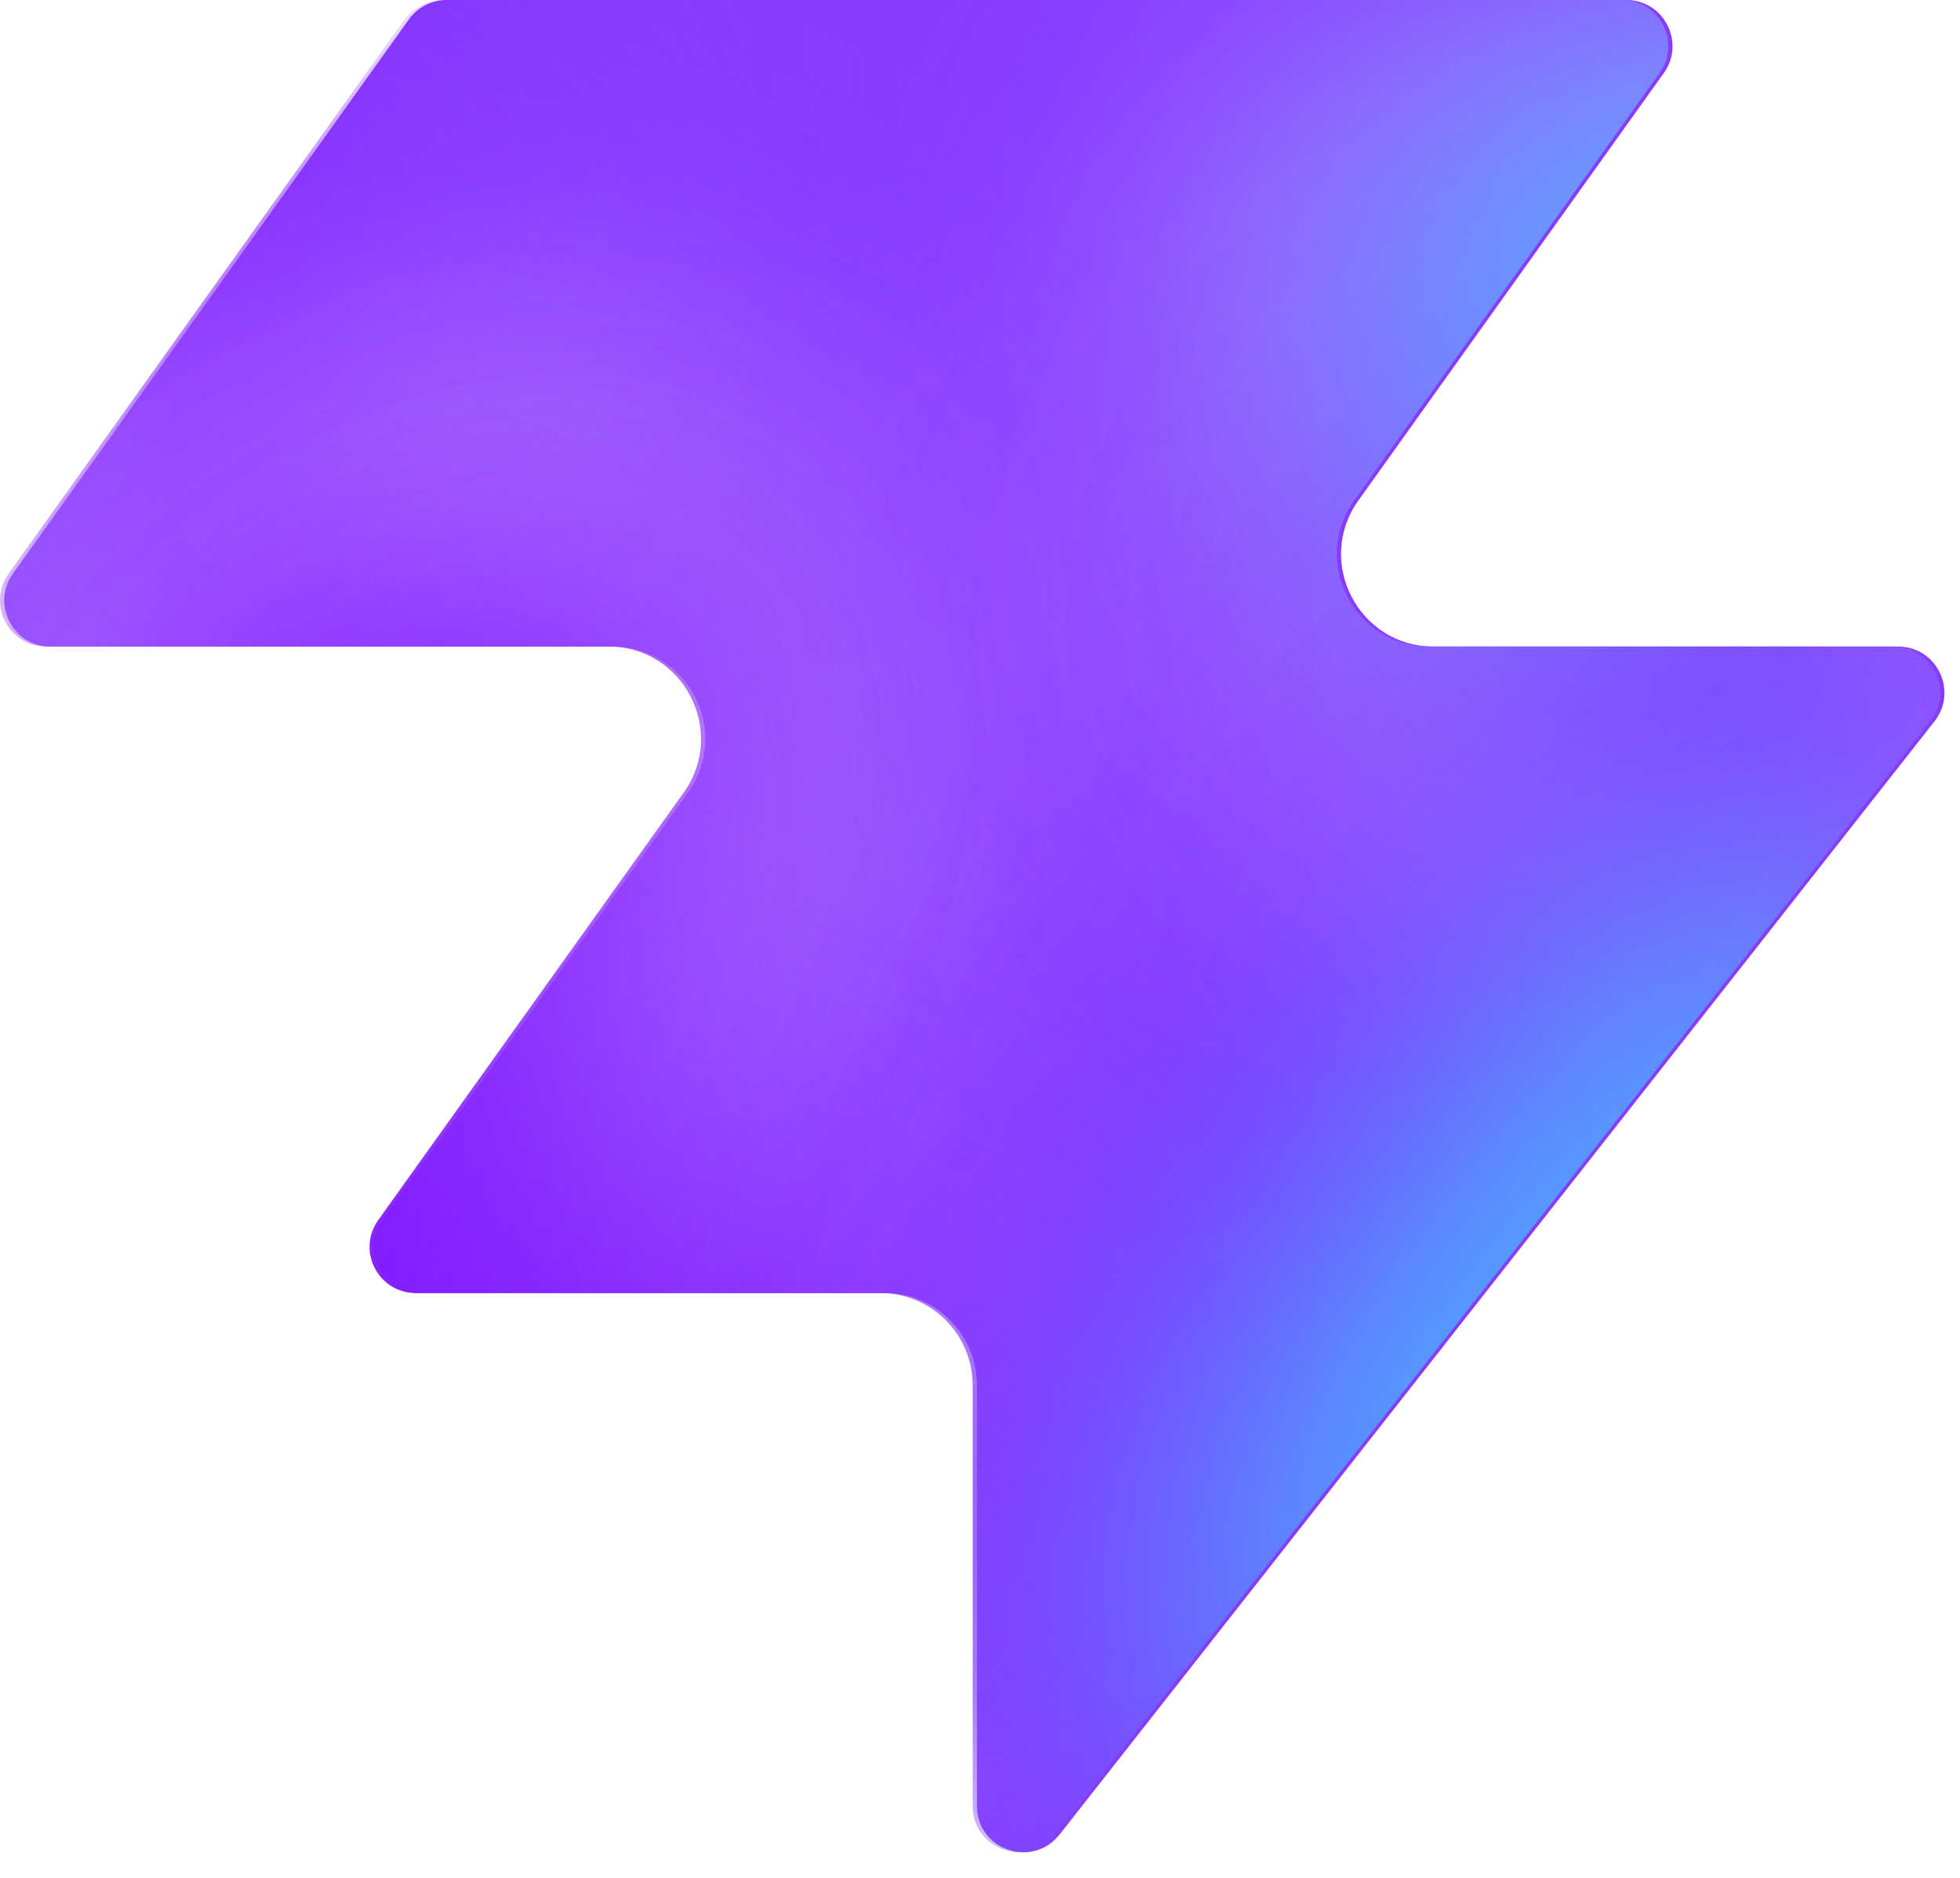
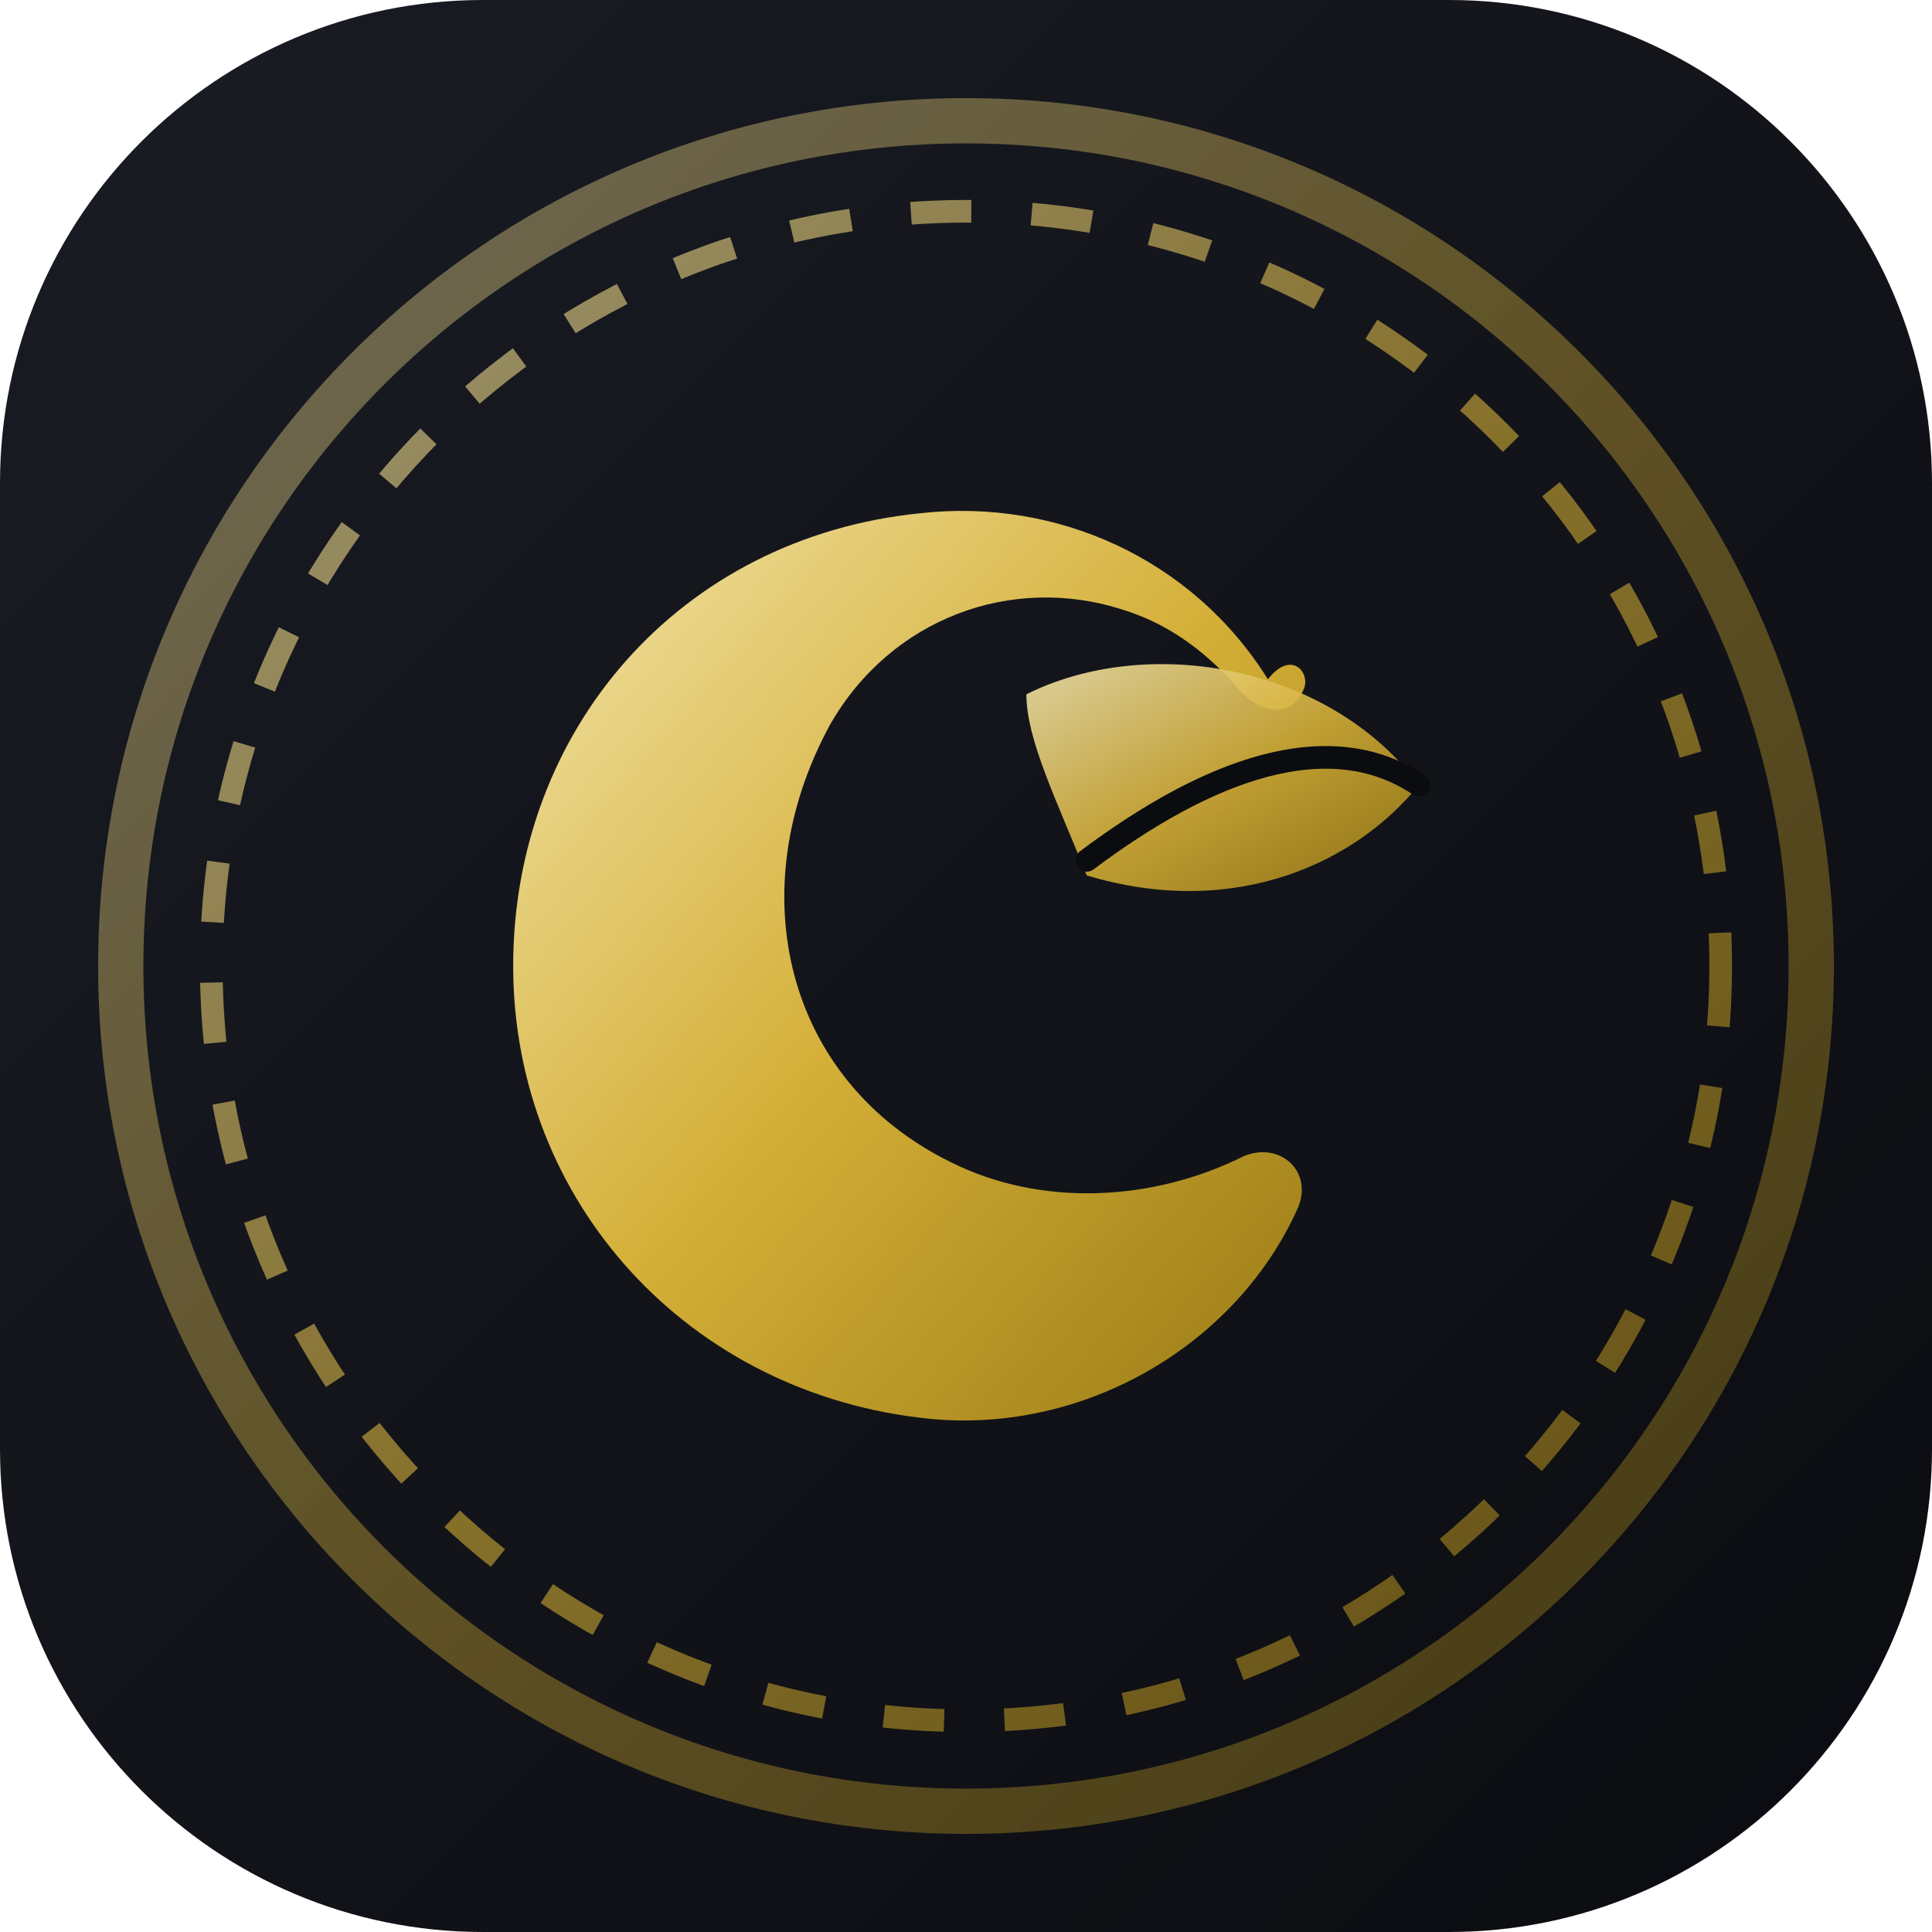
- <svg xmlns="http://www.w3.org/2000/svg" width="48" height="46" fill="none" viewBox="0 0 48 46">
-   <path fill="#863bff" d="M25.946 44.938c-.664.845-2.021.375-2.021-.698V33.937a2.26 2.26 0 0 0-2.262-2.262H10.287c-.92 0-1.456-1.04-.92-1.788l7.48-10.471c1.07-1.497 0-3.578-1.842-3.578H1.237c-.92 0-1.456-1.04-.92-1.788L10.013.474c.214-.297.556-.474.92-.474h28.894c.92 0 1.456 1.04.92 1.788l-7.48 10.471c-1.07 1.498 0 3.579 1.842 3.579h11.377c.943 0 1.473 1.088.89 1.83L25.947 44.94z" style="fill:#863bff;fill:color(display-p3 .525 .23 1);fill-opacity:1" />
-   <mask id="a" width="48" height="46" x="0" y="0" maskUnits="userSpaceOnUse" style="mask-type:alpha">
-     <path fill="#000" d="M25.842 44.938c-.664.844-2.021.375-2.021-.698V33.937a2.26 2.26 0 0 0-2.262-2.262H10.183c-.92 0-1.456-1.04-.92-1.788l7.48-10.471c1.07-1.498 0-3.579-1.842-3.579H1.133c-.92 0-1.456-1.04-.92-1.787L9.91.473c.214-.297.556-.474.92-.474h28.894c.92 0 1.456 1.04.92 1.788l-7.48 10.471c-1.07 1.498 0 3.578 1.842 3.578h11.377c.943 0 1.473 1.088.89 1.832L25.843 44.94z" style="fill:#000;fill-opacity:1" />
-   </mask>
-   <g mask="url(#a)">
-     <g filter="url(#b)">
-       <ellipse cx="5.508" cy="14.704" fill="#ede6ff" rx="5.508" ry="14.704" style="fill:#ede6ff;fill:color(display-p3 .927 .903 1);fill-opacity:1" transform="matrix(.00324 1 1 -.00324 -4.47 31.516)" />
-     </g>
-     <g filter="url(#c)">
-       <ellipse cx="10.399" cy="29.851" fill="#ede6ff" rx="10.399" ry="29.851" style="fill:#ede6ff;fill:color(display-p3 .927 .903 1);fill-opacity:1" transform="matrix(.00324 1 1 -.00324 -39.328 7.883)" />
-     </g>
-     <g filter="url(#d)">
-       <ellipse cx="5.508" cy="30.487" fill="#7e14ff" rx="5.508" ry="30.487" style="fill:#7e14ff;fill:color(display-p3 .492 .077 1);fill-opacity:1" transform="rotate(89.814 -25.913 -14.639)scale(1 -1)" />
-     </g>
-     <g filter="url(#e)">
-       <ellipse cx="5.508" cy="30.599" fill="#7e14ff" rx="5.508" ry="30.599" style="fill:#7e14ff;fill:color(display-p3 .492 .077 1);fill-opacity:1" transform="rotate(89.814 -32.644 -3.334)scale(1 -1)" />
-     </g>
-     <g filter="url(#f)">
-       <ellipse cx="5.508" cy="30.599" fill="#7e14ff" rx="5.508" ry="30.599" style="fill:#7e14ff;fill:color(display-p3 .492 .077 1);fill-opacity:1" transform="matrix(.00324 1 1 -.00324 -34.34 30.47)" />
-     </g>
-     <g filter="url(#g)">
-       <ellipse cx="14.072" cy="22.078" fill="#ede6ff" rx="14.072" ry="22.078" style="fill:#ede6ff;fill:color(display-p3 .927 .903 1);fill-opacity:1" transform="rotate(93.35 24.506 48.493)scale(-1 1)" />
-     </g>
-     <g filter="url(#h)">
-       <ellipse cx="3.47" cy="21.501" fill="#7e14ff" rx="3.47" ry="21.501" style="fill:#7e14ff;fill:color(display-p3 .492 .077 1);fill-opacity:1" transform="rotate(89.009 28.708 47.59)scale(-1 1)" />
-     </g>
-     <g filter="url(#i)">
-       <ellipse cx="3.47" cy="21.501" fill="#7e14ff" rx="3.47" ry="21.501" style="fill:#7e14ff;fill:color(display-p3 .492 .077 1);fill-opacity:1" transform="rotate(89.009 28.708 47.59)scale(-1 1)" />
-     </g>
-     <g filter="url(#j)">
-       <ellipse cx=".387" cy="8.972" fill="#7e14ff" rx="4.407" ry="29.108" style="fill:#7e14ff;fill:color(display-p3 .492 .077 1);fill-opacity:1" transform="rotate(39.51 .387 8.972)" />
-     </g>
-     <g filter="url(#k)">
-       <ellipse cx="47.523" cy="-6.092" fill="#7e14ff" rx="4.407" ry="29.108" style="fill:#7e14ff;fill:color(display-p3 .492 .077 1);fill-opacity:1" transform="rotate(37.892 47.523 -6.092)" />
-     </g>
-     <g filter="url(#l)">
-       <ellipse cx="41.412" cy="6.333" fill="#47bfff" rx="5.971" ry="9.665" style="fill:#47bfff;fill:color(display-p3 .28 .748 1);fill-opacity:1" transform="rotate(37.892 41.412 6.333)" />
-     </g>
-     <g filter="url(#m)">
-       <ellipse cx="-1.879" cy="38.332" fill="#7e14ff" rx="4.407" ry="29.108" style="fill:#7e14ff;fill:color(display-p3 .492 .077 1);fill-opacity:1" transform="rotate(37.892 -1.88 38.332)" />
-     </g>
-     <g filter="url(#n)">
-       <ellipse cx="-1.879" cy="38.332" fill="#7e14ff" rx="4.407" ry="29.108" style="fill:#7e14ff;fill:color(display-p3 .492 .077 1);fill-opacity:1" transform="rotate(37.892 -1.88 38.332)" />
-     </g>
-     <g filter="url(#o)">
-       <ellipse cx="35.651" cy="29.907" fill="#7e14ff" rx="4.407" ry="29.108" style="fill:#7e14ff;fill:color(display-p3 .492 .077 1);fill-opacity:1" transform="rotate(37.892 35.651 29.907)" />
-     </g>
-     <g filter="url(#p)">
-       <ellipse cx="38.418" cy="32.4" fill="#47bfff" rx="5.971" ry="15.297" style="fill:#47bfff;fill:color(display-p3 .28 .748 1);fill-opacity:1" transform="rotate(37.892 38.418 32.4)" />
-     </g>
-   </g>
+ <svg xmlns="http://www.w3.org/2000/svg" viewBox="0 0 64 64" fill="none">
  <defs>
-     <filter id="b" width="60.045" height="41.654" x="-19.77" y="16.149" color-interpolation-filters="sRGB" filterUnits="userSpaceOnUse">
-       <feFlood flood-opacity="0" result="BackgroundImageFix" />
-       <feBlend in="SourceGraphic" in2="BackgroundImageFix" result="shape" />
-       <feGaussianBlur result="effect1_foregroundBlur_2002_17158" stdDeviation="7.659" />
-     </filter>
-     <filter id="c" width="90.34" height="51.437" x="-54.613" y="-7.533" color-interpolation-filters="sRGB" filterUnits="userSpaceOnUse">
-       <feFlood flood-opacity="0" result="BackgroundImageFix" />
-       <feBlend in="SourceGraphic" in2="BackgroundImageFix" result="shape" />
-       <feGaussianBlur result="effect1_foregroundBlur_2002_17158" stdDeviation="7.659" />
-     </filter>
-     <filter id="d" width="79.355" height="29.4" x="-49.64" y="2.03" color-interpolation-filters="sRGB" filterUnits="userSpaceOnUse">
-       <feFlood flood-opacity="0" result="BackgroundImageFix" />
-       <feBlend in="SourceGraphic" in2="BackgroundImageFix" result="shape" />
-       <feGaussianBlur result="effect1_foregroundBlur_2002_17158" stdDeviation="4.596" />
-     </filter>
-     <filter id="e" width="79.579" height="29.4" x="-45.045" y="20.029" color-interpolation-filters="sRGB" filterUnits="userSpaceOnUse">
-       <feFlood flood-opacity="0" result="BackgroundImageFix" />
-       <feBlend in="SourceGraphic" in2="BackgroundImageFix" result="shape" />
-       <feGaussianBlur result="effect1_foregroundBlur_2002_17158" stdDeviation="4.596" />
-     </filter>
-     <filter id="f" width="79.579" height="29.4" x="-43.513" y="21.178" color-interpolation-filters="sRGB" filterUnits="userSpaceOnUse">
-       <feFlood flood-opacity="0" result="BackgroundImageFix" />
-       <feBlend in="SourceGraphic" in2="BackgroundImageFix" result="shape" />
-       <feGaussianBlur result="effect1_foregroundBlur_2002_17158" stdDeviation="4.596" />
-     </filter>
-     <filter id="g" width="74.749" height="58.852" x="15.756" y="-17.901" color-interpolation-filters="sRGB" filterUnits="userSpaceOnUse">
-       <feFlood flood-opacity="0" result="BackgroundImageFix" />
-       <feBlend in="SourceGraphic" in2="BackgroundImageFix" result="shape" />
-       <feGaussianBlur result="effect1_foregroundBlur_2002_17158" stdDeviation="7.659" />
-     </filter>
-     <filter id="h" width="61.377" height="25.362" x="23.548" y="2.284" color-interpolation-filters="sRGB" filterUnits="userSpaceOnUse">
-       <feFlood flood-opacity="0" result="BackgroundImageFix" />
-       <feBlend in="SourceGraphic" in2="BackgroundImageFix" result="shape" />
-       <feGaussianBlur result="effect1_foregroundBlur_2002_17158" stdDeviation="4.596" />
-     </filter>
-     <filter id="i" width="61.377" height="25.362" x="23.548" y="2.284" color-interpolation-filters="sRGB" filterUnits="userSpaceOnUse">
-       <feFlood flood-opacity="0" result="BackgroundImageFix" />
-       <feBlend in="SourceGraphic" in2="BackgroundImageFix" result="shape" />
-       <feGaussianBlur result="effect1_foregroundBlur_2002_17158" stdDeviation="4.596" />
-     </filter>
-     <filter id="j" width="56.045" height="63.649" x="-27.636" y="-22.853" color-interpolation-filters="sRGB" filterUnits="userSpaceOnUse">
-       <feFlood flood-opacity="0" result="BackgroundImageFix" />
-       <feBlend in="SourceGraphic" in2="BackgroundImageFix" result="shape" />
-       <feGaussianBlur result="effect1_foregroundBlur_2002_17158" stdDeviation="4.596" />
-     </filter>
-     <filter id="k" width="54.814" height="64.646" x="20.116" y="-38.415" color-interpolation-filters="sRGB" filterUnits="userSpaceOnUse">
-       <feFlood flood-opacity="0" result="BackgroundImageFix" />
-       <feBlend in="SourceGraphic" in2="BackgroundImageFix" result="shape" />
-       <feGaussianBlur result="effect1_foregroundBlur_2002_17158" stdDeviation="4.596" />
-     </filter>
-     <filter id="l" width="33.541" height="35.313" x="24.641" y="-11.323" color-interpolation-filters="sRGB" filterUnits="userSpaceOnUse">
-       <feFlood flood-opacity="0" result="BackgroundImageFix" />
-       <feBlend in="SourceGraphic" in2="BackgroundImageFix" result="shape" />
-       <feGaussianBlur result="effect1_foregroundBlur_2002_17158" stdDeviation="4.596" />
-     </filter>
-     <filter id="m" width="54.814" height="64.646" x="-29.286" y="6.009" color-interpolation-filters="sRGB" filterUnits="userSpaceOnUse">
-       <feFlood flood-opacity="0" result="BackgroundImageFix" />
-       <feBlend in="SourceGraphic" in2="BackgroundImageFix" result="shape" />
-       <feGaussianBlur result="effect1_foregroundBlur_2002_17158" stdDeviation="4.596" />
-     </filter>
-     <filter id="n" width="54.814" height="64.646" x="-29.286" y="6.009" color-interpolation-filters="sRGB" filterUnits="userSpaceOnUse">
-       <feFlood flood-opacity="0" result="BackgroundImageFix" />
-       <feBlend in="SourceGraphic" in2="BackgroundImageFix" result="shape" />
-       <feGaussianBlur result="effect1_foregroundBlur_2002_17158" stdDeviation="4.596" />
-     </filter>
-     <filter id="o" width="54.814" height="64.646" x="8.244" y="-2.416" color-interpolation-filters="sRGB" filterUnits="userSpaceOnUse">
-       <feFlood flood-opacity="0" result="BackgroundImageFix" />
-       <feBlend in="SourceGraphic" in2="BackgroundImageFix" result="shape" />
-       <feGaussianBlur result="effect1_foregroundBlur_2002_17158" stdDeviation="4.596" />
-     </filter>
-     <filter id="p" width="39.409" height="43.623" x="18.713" y="10.588" color-interpolation-filters="sRGB" filterUnits="userSpaceOnUse">
-       <feFlood flood-opacity="0" result="BackgroundImageFix" />
-       <feBlend in="SourceGraphic" in2="BackgroundImageFix" result="shape" />
-       <feGaussianBlur result="effect1_foregroundBlur_2002_17158" stdDeviation="4.596" />
-     </filter>
+     <linearGradient id="craftslandGold" x1="0%" y1="0%" x2="100%" y2="100%">
+       <stop offset="0%" stop-color="#F3E5AB" />
+       <stop offset="50%" stop-color="#D4AF37" />
+       <stop offset="100%" stop-color="#997A15" />
+     </linearGradient>
+     <linearGradient id="bgGrad" x1="0%" y1="0%" x2="100%" y2="100%">
+       <stop offset="0%" stop-color="#1A1C24" />
+       <stop offset="100%" stop-color="#0B0C10" />
+     </linearGradient>
  </defs>
+   <rect width="64" height="64" rx="16" fill="url(#bgGrad)" />
+   <circle cx="32" cy="32" r="28" stroke="url(#craftslandGold)" stroke-width="1.5" stroke-opacity="0.4" />
+   <circle cx="32" cy="32" r="25" stroke="url(#craftslandGold)" stroke-width="0.75" stroke-dasharray="2 2" stroke-opacity="0.6" />
+   <path d="M42 22.5C39.5 18.5 35 16.5 30.5 17C22.5 17.8 17 24.2 17 32C17 39.8 22.8 46.2 30.8 47C36 47.5 41 44.5 43 40C43.5 38.8 42.4 37.8 41.2 38.3C38.2 39.8 34.5 40 31.5 38.5C26 35.8 24.5 29.5 27.5 24C29.5 20.5 33.5 19 37.2 20.2C38.5 20.6 39.8 21.4 41 22.8C41.8 23.7 42.8 23.8 43.2 22.8C43.4 22.3 42.8 21.5 42 22.5Z" fill="url(#craftslandGold)" />
+   <path d="M34 23C38 21 44 22 47 26C45 28.5 41 30.5 36 29C35 26.5 34 24.5 34 23Z" fill="url(#craftslandGold)" opacity="0.9" />
+   <path d="M36 28.5C40 25.5 44 24 47 26" stroke="#0B0C10" stroke-width="0.75" stroke-linecap="round" />
</svg>
